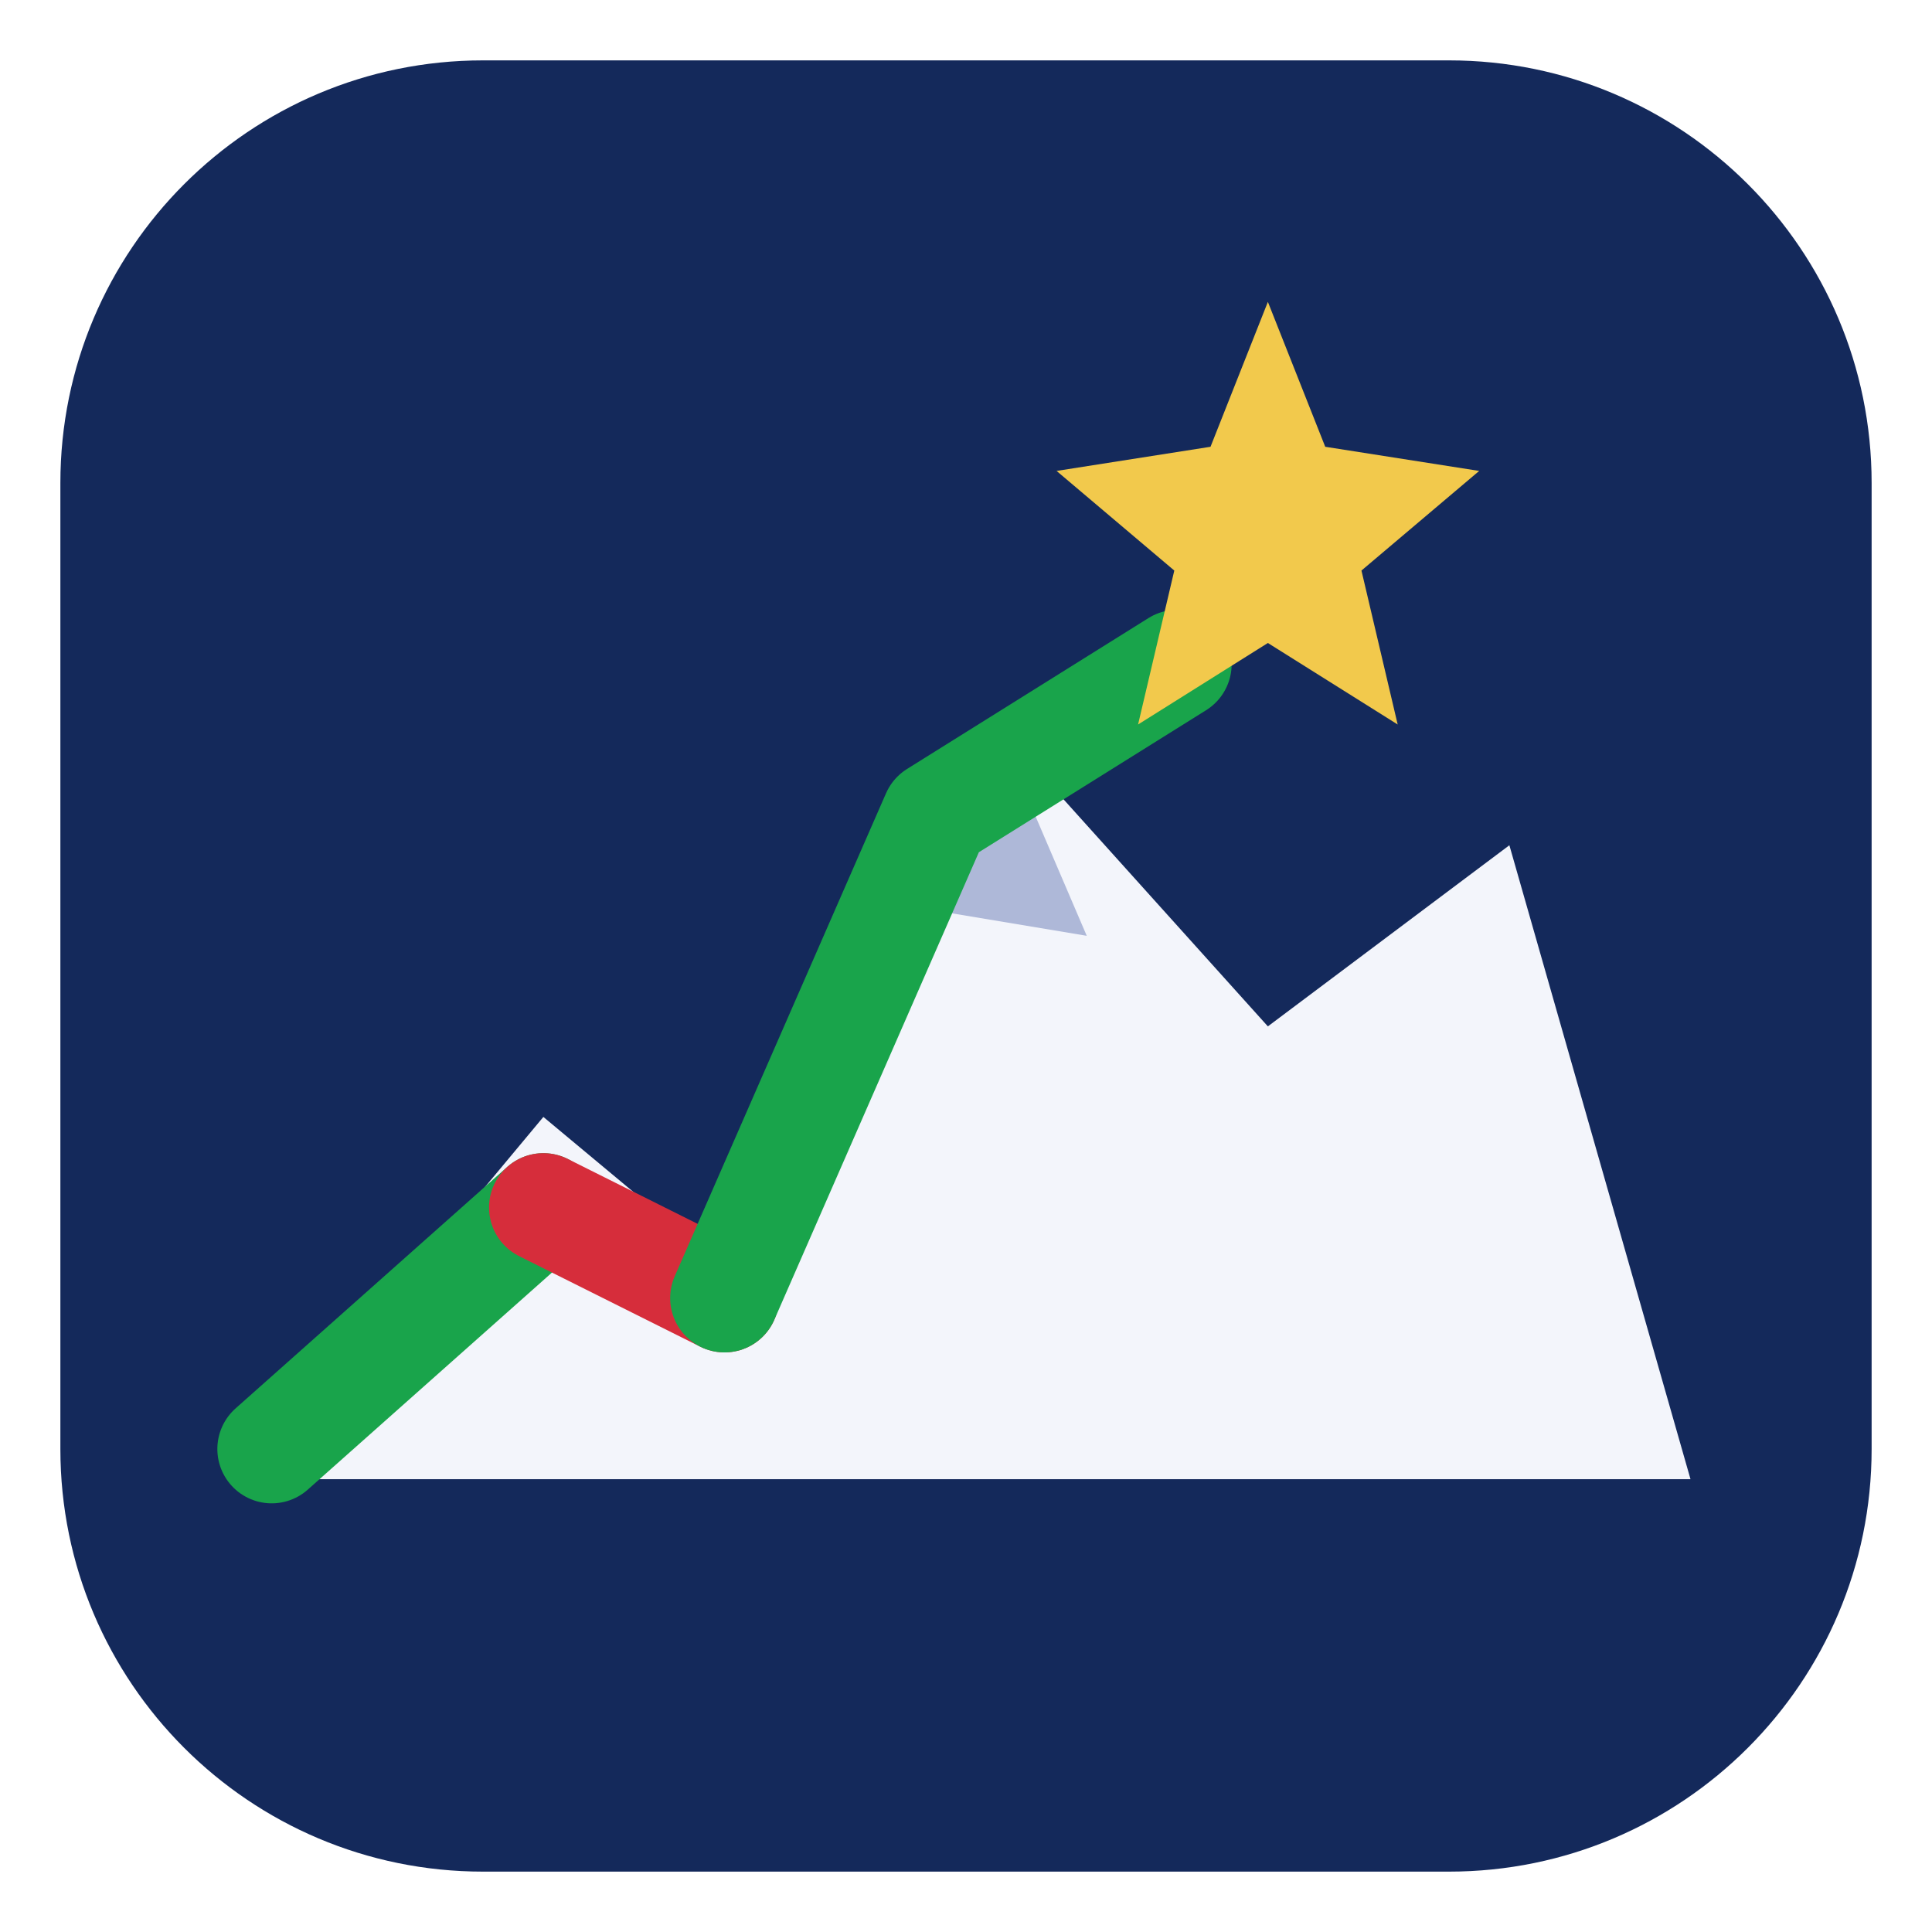
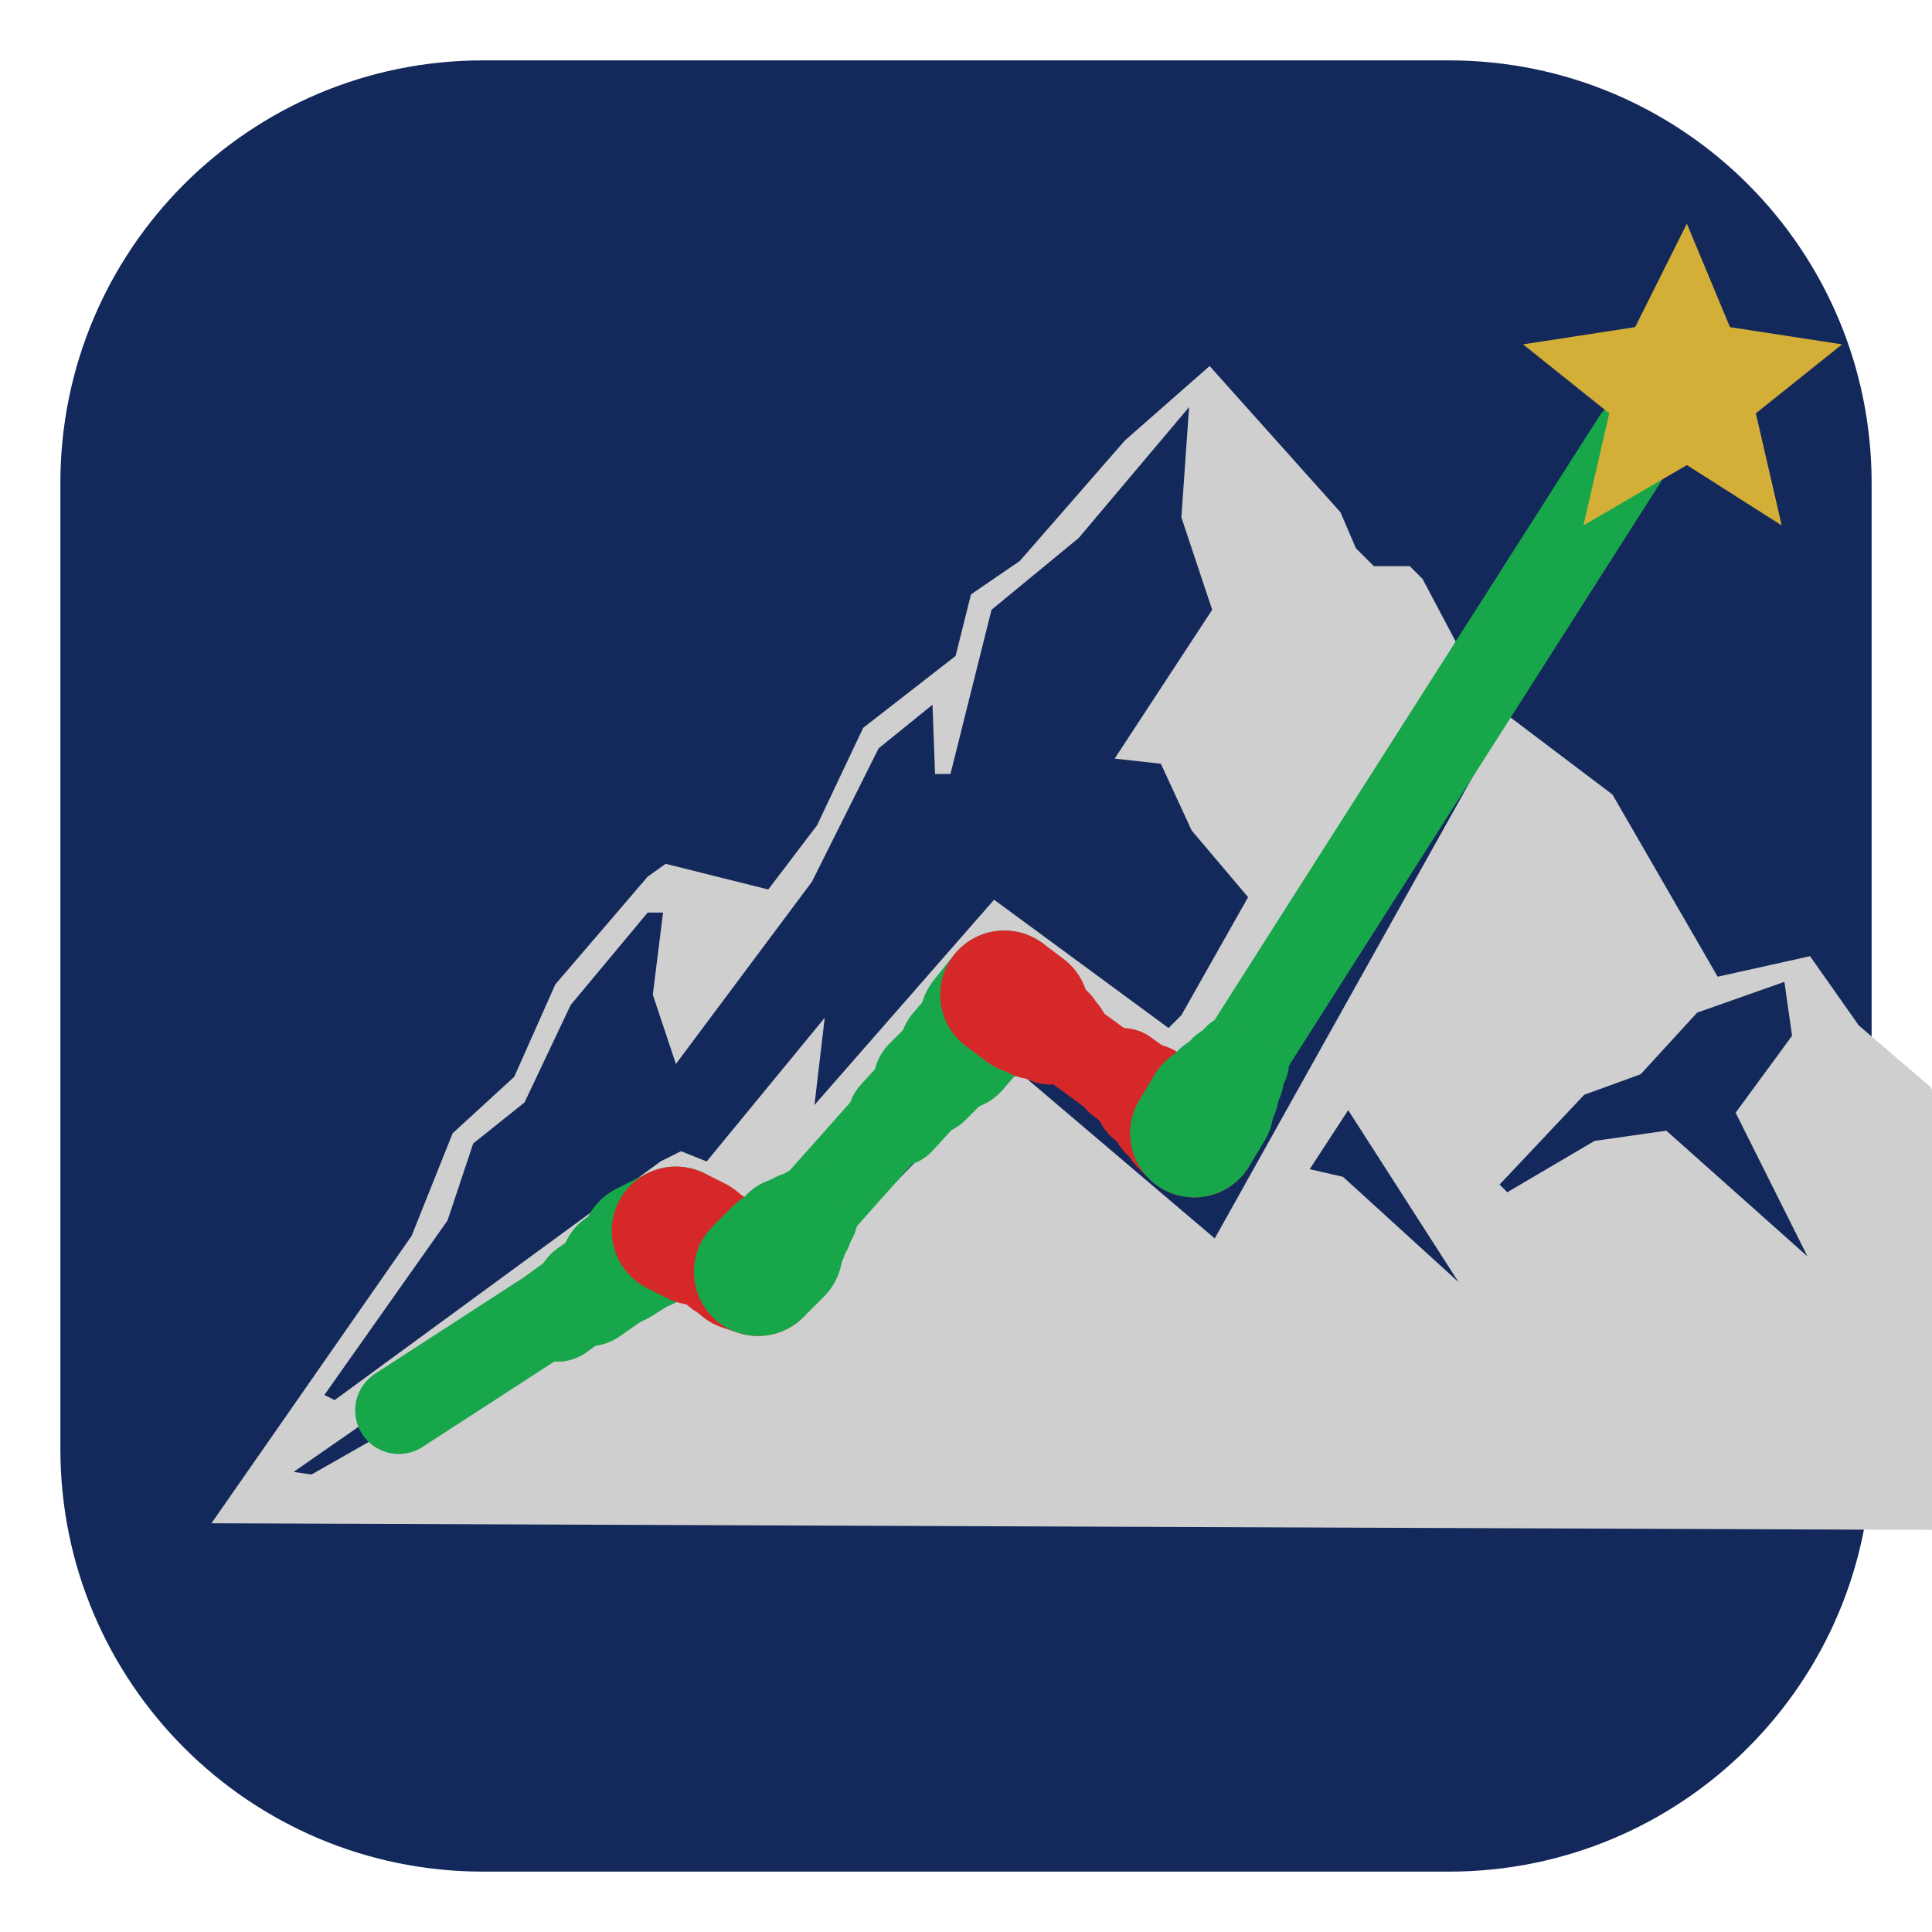
<svg xmlns="http://www.w3.org/2000/svg" viewBox="0 0 64 64" role="img" aria-label="Stedrok icon">
  <rect x="2" y="2" width="60" height="60" rx="14" fill="#14295b" />
-   <path fill="#f3f5fb" d="M8 49 L18 37 L24 42 L33 24 L42 34 L50 28 L56 49 Z" />
-   <path fill="#aeb8d8" d="M24 42 L33 24 L36 31 L30 30 Z" />
-   <path fill="none" stroke="#19a44b" stroke-width="3.6" stroke-linecap="round" stroke-linejoin="round" d="M9 48 L18 40" />
-   <path fill="none" stroke="#d62d3b" stroke-width="3.6" stroke-linecap="round" stroke-linejoin="round" d="M18 40 L24 43" />
-   <path fill="none" stroke="#19a44b" stroke-width="3.6" stroke-linecap="round" stroke-linejoin="round" d="M24 43 L31 27 L39 22" />
-   <polygon fill="#f2c94c" points="42,10 43.9,14.8 49,15.6 45.1,18.9 46.3,24 42,21.3 37.7,24 38.9,18.9 35,15.6 40.1,14.8" />
+   <g transform="translate(4.2 6.6) scale(0.17)">
+     <defs>
+       <style>
+         .mountain { fill:#CFCFCF; }
+         .rise { stroke:#18A64B; }
+         .fall { stroke:#D62828; }
+         .trend { fill:none; stroke-width:17; stroke-linecap:round; stroke-linejoin:round; }
+         .taper-rise-1 { fill:none; stroke:#18A64B; stroke-width:19; stroke-linecap:round; stroke-linejoin:round; }
+         .taper-rise-2 { fill:none; stroke:#18A64B; stroke-width:21; stroke-linecap:round; stroke-linejoin:round; }
+         .taper-rise-3 { fill:none; stroke:#18A64B; stroke-width:23; stroke-linecap:round; stroke-linejoin:round; }
+         .taper-rise-4 { fill:none; stroke:#18A64B; stroke-width:25; stroke-linecap:round; stroke-linejoin:round; }
+         .taper-fall-1 { fill:none; stroke:#D62828; stroke-width:19; stroke-linecap:round; stroke-linejoin:round; }
+         .taper-fall-2 { fill:none; stroke:#D62828; stroke-width:21; stroke-linecap:round; stroke-linejoin:round; }
+         .taper-fall-3 { fill:none; stroke:#D62828; stroke-width:23; stroke-linecap:round; stroke-linejoin:round; }
+         .taper-fall-4 { fill:none; stroke:#D62828; stroke-width:25; stroke-linecap:round; stroke-linejoin:round; }
+         .star { fill:#D4AF37; }
+       </style>
+     </defs>
+     <path class="mountain" d="M 404.0 259.5 L 16.5 258.0 L 55.5 202.0 L 63.5 182.0 L 75.5 171.0 L 83.5 153.0 L 101.5 132.0 L 105.0 129.5 L 125.0 134.5 L 134.5 122.0 L 143.5 103.0 L 161.5 89.0 L 164.5 77.0 L 174.0 70.5 L 194.5 47.0 L 211.0 32.5 L 236.5 61.0 L 239.5 68.0 L 243.0 71.5 L 250.0 71.5 L 252.5 74.0 L 261.5 91.0 L 209.5 172.0 L 207.0 174.5 L 204.0 173.5 L 170.0 148.5 L 122.0 203.5 L 108.0 195.5 L 32.5 248.0 L 36.0 248.5 L 108.0 207.5 L 123.0 219.5 L 172.0 168.5 L 212.0 202.5 L 269.0 100.5 L 289.5 116.0 L 310.0 151.5 L 328.0 147.5 L 337.5 161.0 L 351.5 173.0 L 371.5 210.0 L 387.5 227.0 L 392.5 240.0 L 404.5 256.0 L 404.0 259.5 Z M 40.5 234.0 L 104.0 187.5 L 108.0 185.5 L 113.0 187.5 L 136.0 159.5 L 134.0 176.5 L 169.0 136.5 L 203.0 161.5 L 205.5 159.0 L 218.5 136.0 L 207.5 123.0 L 201.5 110.0 L 192.5 109.0 L 211.5 80.0 L 205.5 62.0 L 207.0 40.5 L 185.5 66.0 L 168.5 80.0 L 160.5 112.0 L 157.5 112.0 L 157.0 98.5 L 146.5 107.0 L 133.5 133.0 L 107.0 168.5 L 102.5 155.0 L 104.5 139.0 L 101.5 139.0 L 86.5 157.0 L 77.5 176.0 L 67.5 184.0 L 62.5 199.0 L 38.5 233.0 L 40.5 234.0 Z M 327.5 206.0 L 313.5 178.0 L 324.5 163.0 L 323.0 152.5 L 306.0 158.5 L 295.0 170.5 L 284.0 174.5 L 267.5 192.0 L 269.0 193.5 L 286.0 183.5 L 300.0 181.5 L 327.5 206.0 Z M 259.5 211.0 L 238.0 177.5 L 230.5 189.0 L 237.0 190.5 L 259.5 211.0 Z" />
+     <path class="trend rise" d="M 53 236 L 107 201" />
+     <path class="trend fall" d="M 107 201 L 123 209" />
+     <path class="trend rise" d="M 123 209 L 171 155" />
+     <path class="trend fall" d="M 171 155 L 208 182" />
+     <path class="trend rise" d="M 208 182 L 236 138 L 294 47" />
+     <path class="taper-rise-1" d="M 84 217 L 95 209" />
+     <path class="taper-rise-2" d="M 90 213 L 100 206" />
+     <path class="taper-rise-3" d="M 96 208 L 104 203" />
+     <path class="taper-rise-4" d="M 101 204 L 107 201" />
+     <path class="taper-fall-1" d="M 107 201 L 118 206" />
+     <path class="taper-fall-2" d="M 107 201 L 116 205" />
+     <path class="taper-fall-3" d="M 107 201 L 114 204" />
+     <path class="taper-fall-4" d="M 107 201 L 111 203" />
+     <path class="taper-fall-1" d="M 109 203 L 120 208" />
+     <path class="taper-fall-2" d="M 113 205 L 121 209" />
+     <path class="taper-fall-3" d="M 117 207 L 122 209" />
+     <path class="taper-fall-4" d="M 120 208 L 123 209" />
+     <path class="taper-rise-1" d="M 123 209 L 133 198" />
+     <path class="taper-rise-2" d="M 123 209 L 131 200" />
+     <path class="taper-rise-3" d="M 123 209 L 129 202" />
+     <path class="taper-rise-4" d="M 123 209 L 127 205" />
+     <path class="taper-rise-1" d="M 150 179 L 161 167" />
+     <path class="taper-rise-2" d="M 156 172 L 165 163" />
+     <path class="taper-rise-3" d="M 162 166 L 168 159" />
+     <path class="taper-rise-4" d="M 167 160 L 171 155" />
+     <path class="taper-fall-1" d="M 171 155 L 182 163" />
+     <path class="taper-fall-2" d="M 171 155 L 180 162" />
+     <path class="taper-fall-3" d="M 171 155 L 177 160" />
+     <path class="taper-fall-4" d="M 171 155 L 175 158" />
+     <path class="taper-fall-1" d="M 194 171 L 205 179" />
+     <path class="taper-fall-2" d="M 199 175 L 207 181" />
+     <path class="taper-fall-3" d="M 203 178 L 208 182" />
+     <path class="taper-fall-4" d="M 206 180 L 208 182" />
+     <path class="taper-rise-1" d="M 208 182 L 217 168" />
+     <path class="taper-rise-2" d="M 208 182 L 215 171" />
+     <path class="taper-rise-3" d="M 208 182 L 213 174" />
+     <path class="taper-rise-4" d="M 208 182 L 211 177" />
+     <polygon class="star" points="304,4.76 312.4,24.92 334.24,28.28 317.44,41.72 322.48,63.56 304,51.8 283.84,63.56 288.88,41.72 272.08,28.28 293.92,24.92" />
+   </g>
</svg>
